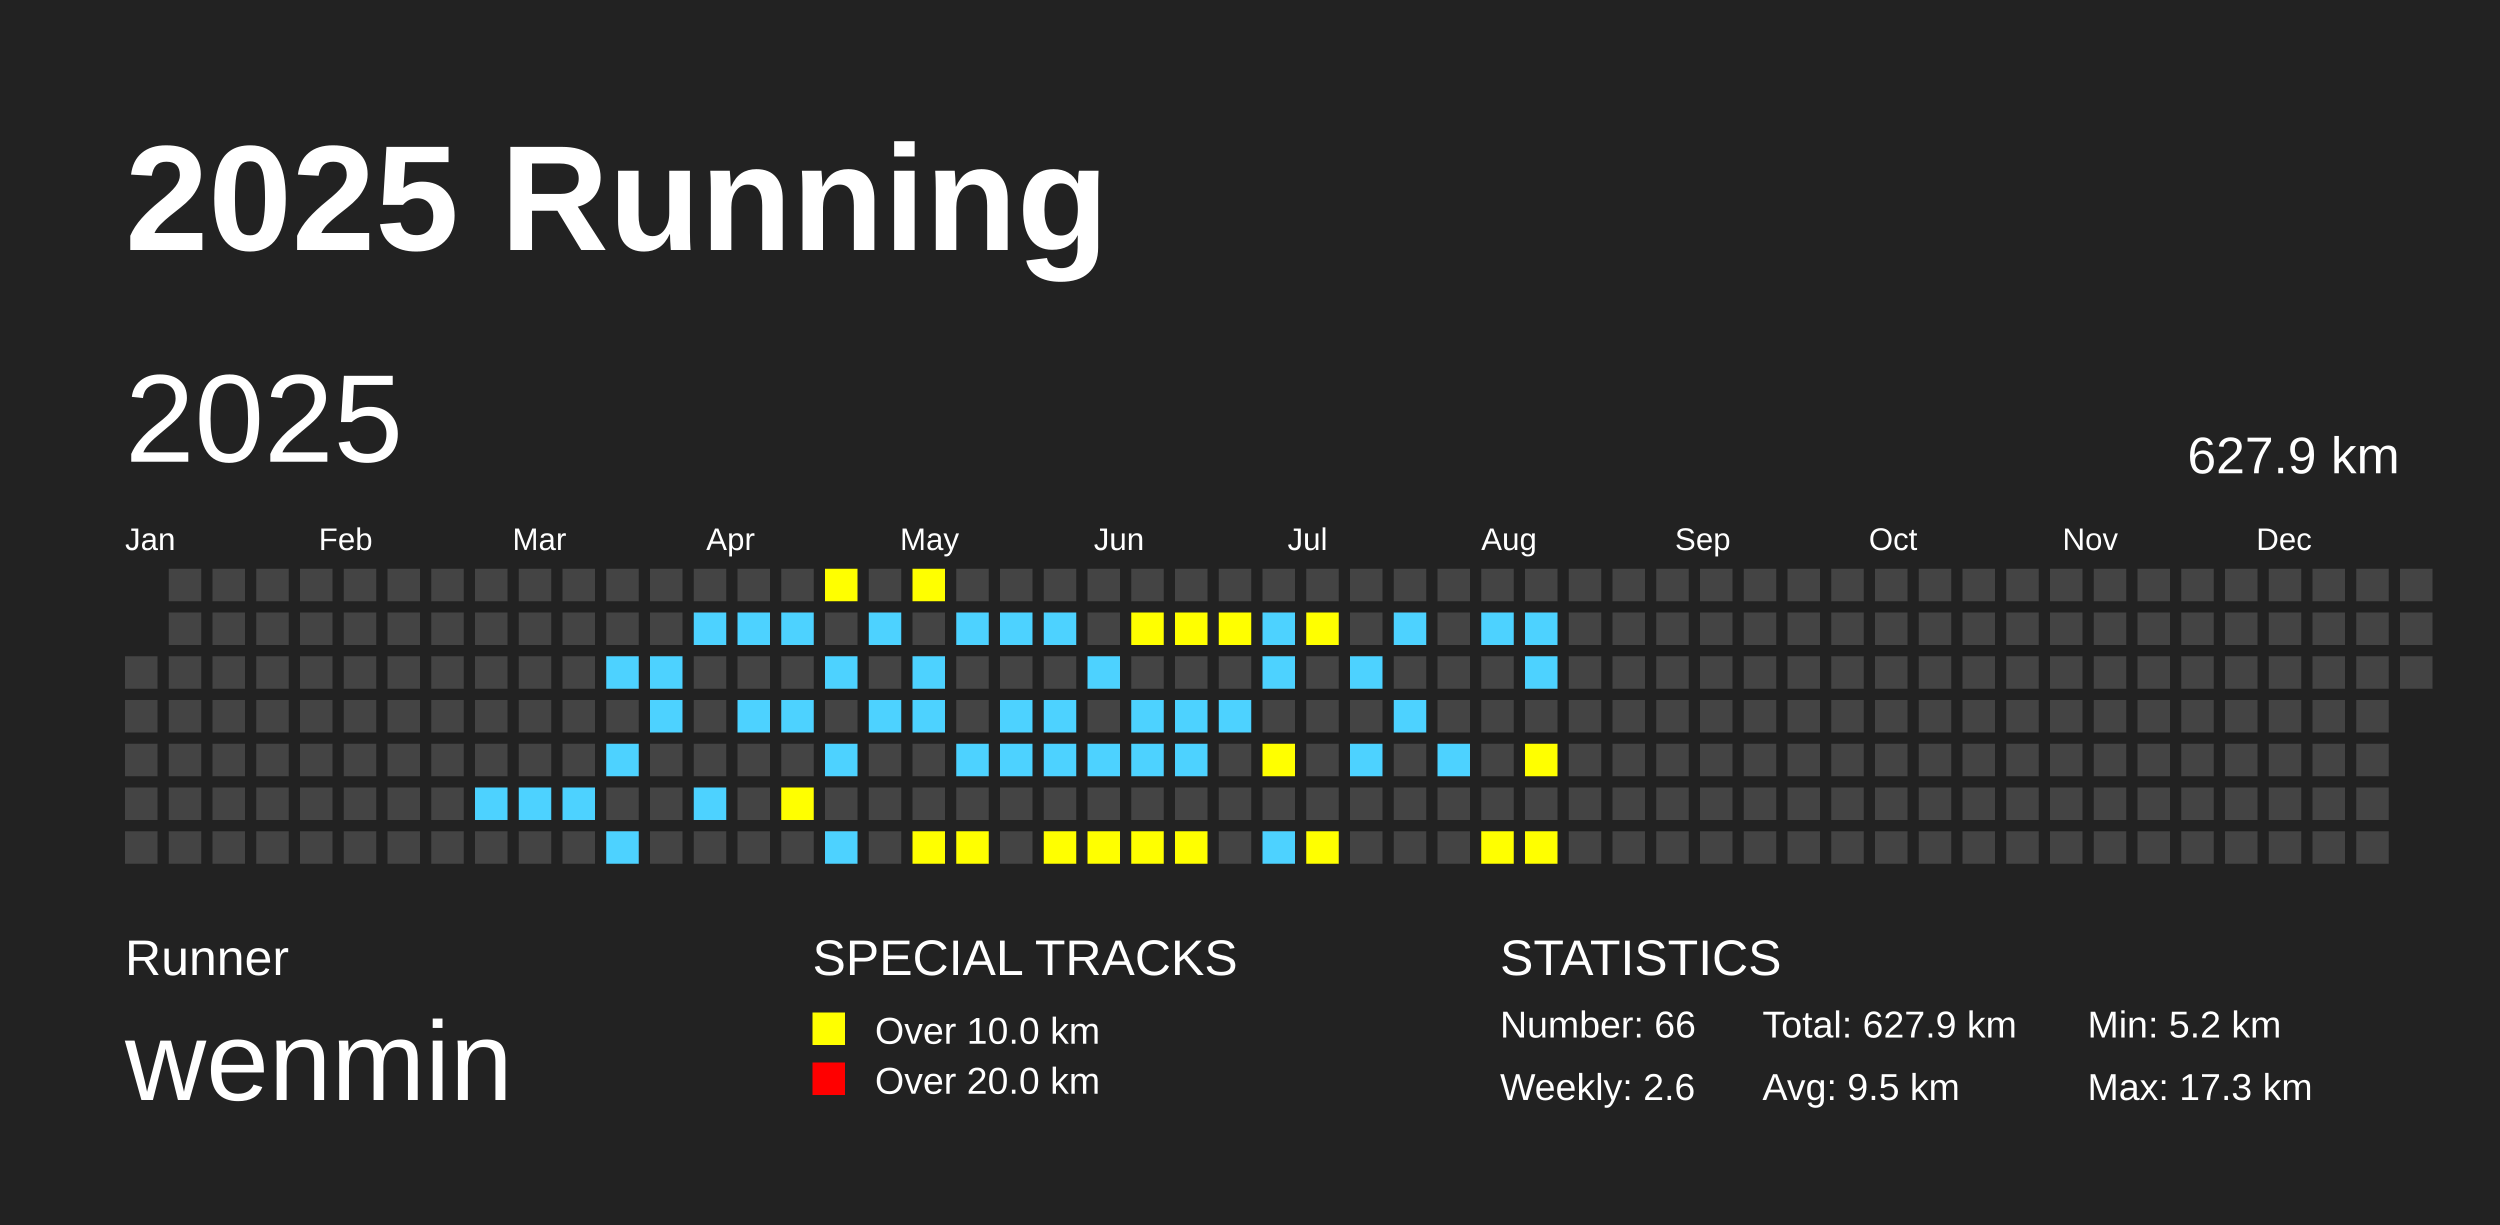
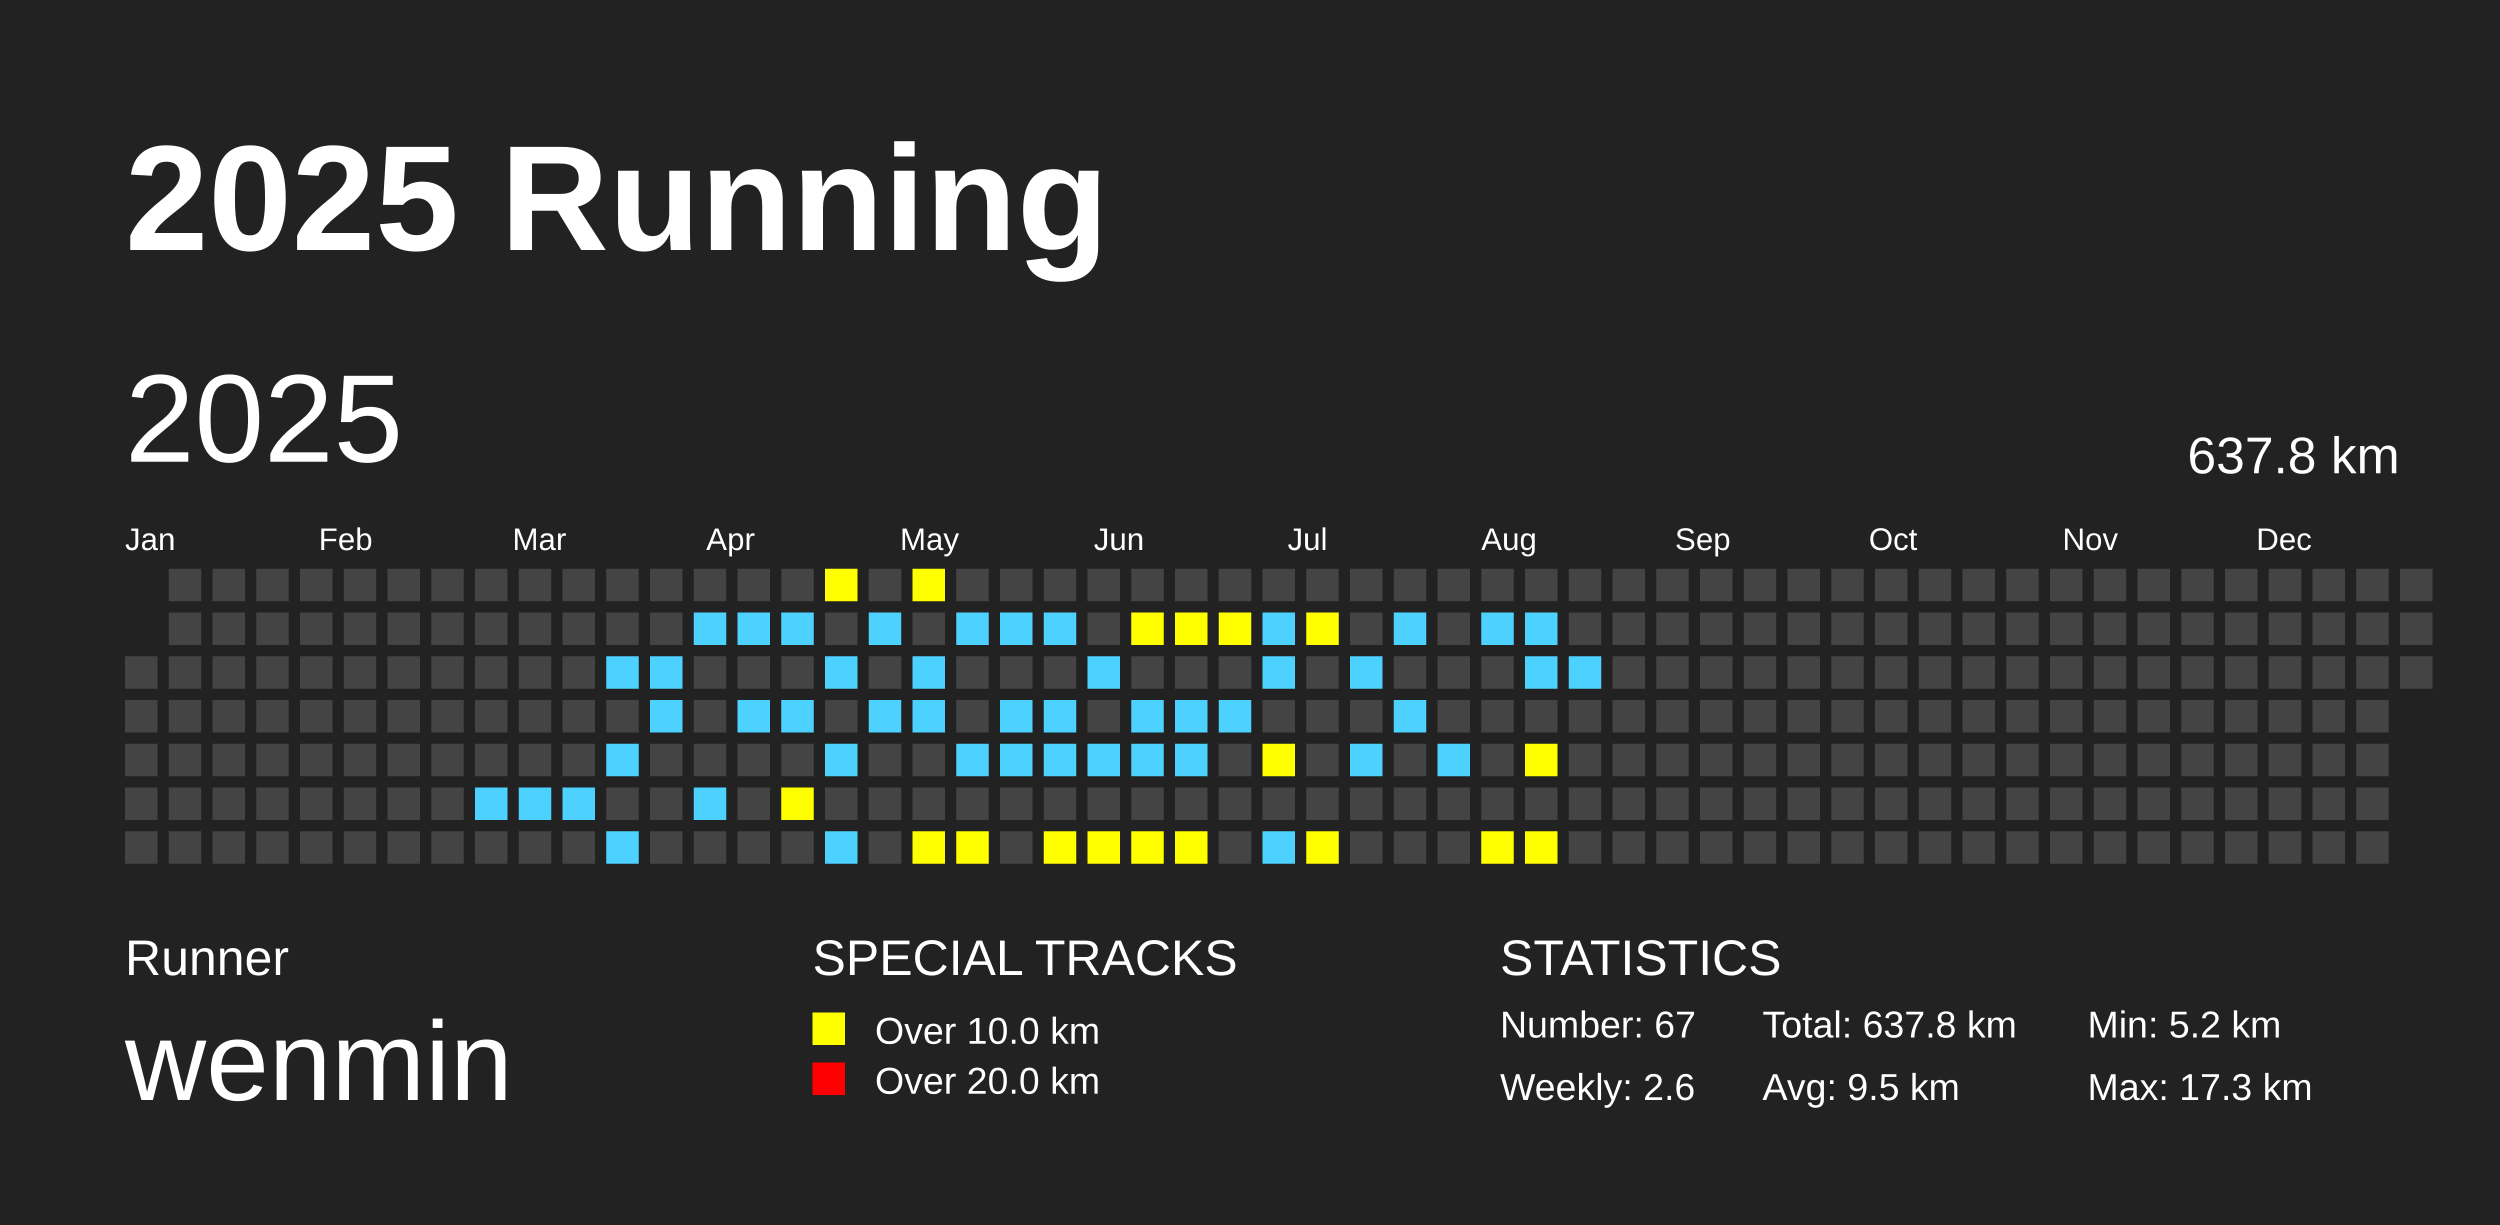
<svg xmlns="http://www.w3.org/2000/svg" baseProfile="full" height="98mm" version="1.1" viewBox="0,0,200,98" width="200mm">
  <defs />
  <rect fill="#222222" height="98" width="200" x="0" y="0" />
  <text fill="#FFFFFF" style="font-size:12px; font-family:Arial; font-weight:bold;" x="10" y="20">2025 Running</text>
  <text fill="#FFFFFF" style="font-size:4px; font-family:Arial" x="10" y="78">Runner</text>
  <text fill="#FFFFFF" style="font-size:9px; font-family:Arial" x="10" y="88">wenmin</text>
  <text fill="#FFFFFF" style="font-size:4px; font-family:Arial" x="65" y="78">SPECIAL TRACKS</text>
  <rect fill="yellow" height="2.6" width="2.6" x="65" y="81" />
  <text fill="#FFFFFF" style="font-size:3px; font-family:Arial" x="70" y="83.5">Over 10.0 km</text>
  <rect fill="red" height="2.6" width="2.6" x="65" y="85" />
  <text fill="#FFFFFF" style="font-size:3px; font-family:Arial" x="70" y="87.5">Over 20.0 km</text>
  <text fill="#FFFFFF" style="font-size:4px; font-family:Arial" x="120" y="78">STATISTICS</text>
-   <text fill="#FFFFFF" style="font-size:3px; font-family:Arial" x="120" y="83">Number: 66</text>
+   <text fill="#FFFFFF" style="font-size:3px; font-family:Arial" x="120" y="83">Number: 67</text>
  <text fill="#FFFFFF" style="font-size:3px; font-family:Arial" x="120" y="88">Weekly: 2.6</text>
-   <text fill="#FFFFFF" style="font-size:3px; font-family:Arial" x="141" y="83">Total: 627.9 km</text>
+   <text fill="#FFFFFF" style="font-size:3px; font-family:Arial" x="141" y="83">Total: 637.8 km</text>
  <text fill="#FFFFFF" style="font-size:3px; font-family:Arial" x="141" y="88">Avg: 9.5 km</text>
  <text fill="#FFFFFF" style="font-size:3px; font-family:Arial" x="167" y="83">Min: 5.2 km</text>
  <text fill="#FFFFFF" style="font-size:3px; font-family:Arial" x="167" y="88">Max: 17.3 km</text>
  <text dominant-baseline="hanging" fill="#FFFFFF" style="font-size:10.0px; font-family:Arial;" x="10" y="30">2025</text>
-   <text dominant-baseline="hanging" fill="#FFFFFF" style="font-size:4.125px; font-family:Arial;" x="175" y="35">627.9 km</text>
+   <text dominant-baseline="hanging" fill="#FFFFFF" style="font-size:4.125px; font-family:Arial;" x="175" y="35">637.8 km</text>
  <text fill="#FFFFFF" style="font-size:2.5px; font-family:Arial" x="10.0" y="44">Jan</text>
  <text fill="#FFFFFF" style="font-size:2.5px; font-family:Arial" x="25.5" y="44">Feb</text>
  <text fill="#FFFFFF" style="font-size:2.5px; font-family:Arial" x="41.0" y="44">Mar</text>
  <text fill="#FFFFFF" style="font-size:2.5px; font-family:Arial" x="56.5" y="44">Apr</text>
  <text fill="#FFFFFF" style="font-size:2.5px; font-family:Arial" x="72.0" y="44">May</text>
  <text fill="#FFFFFF" style="font-size:2.5px; font-family:Arial" x="87.5" y="44">Jun</text>
  <text fill="#FFFFFF" style="font-size:2.5px; font-family:Arial" x="103.0" y="44">Jul</text>
  <text fill="#FFFFFF" style="font-size:2.5px; font-family:Arial" x="118.5" y="44">Aug</text>
  <text fill="#FFFFFF" style="font-size:2.5px; font-family:Arial" x="134.0" y="44">Sep</text>
  <text fill="#FFFFFF" style="font-size:2.5px; font-family:Arial" x="149.5" y="44">Oct</text>
  <text fill="#FFFFFF" style="font-size:2.5px; font-family:Arial" x="165.0" y="44">Nov</text>
  <text fill="#FFFFFF" style="font-size:2.5px; font-family:Arial" x="180.5" y="44">Dec</text>
  <rect fill="#444444" height="2.6" width="2.6" x="10.0" y="52.5" />
  <rect fill="#444444" height="2.6" width="2.6" x="10.0" y="56.0" />
  <rect fill="#444444" height="2.6" width="2.6" x="10.0" y="59.5" />
  <rect fill="#444444" height="2.6" width="2.6" x="10.0" y="63.0" />
  <rect fill="#444444" height="2.6" width="2.6" x="10.0" y="66.5" />
  <rect fill="#444444" height="2.6" width="2.6" x="13.5" y="45.5" />
  <rect fill="#444444" height="2.6" width="2.6" x="13.5" y="49.0" />
  <rect fill="#444444" height="2.6" width="2.6" x="13.5" y="52.5" />
  <rect fill="#444444" height="2.6" width="2.6" x="13.5" y="56.0" />
  <rect fill="#444444" height="2.6" width="2.6" x="13.5" y="59.5" />
  <rect fill="#444444" height="2.6" width="2.6" x="13.5" y="63.0" />
  <rect fill="#444444" height="2.6" width="2.6" x="13.5" y="66.5" />
  <rect fill="#444444" height="2.6" width="2.6" x="17.0" y="45.5" />
  <rect fill="#444444" height="2.6" width="2.6" x="17.0" y="49.0" />
  <rect fill="#444444" height="2.6" width="2.6" x="17.0" y="52.5" />
  <rect fill="#444444" height="2.6" width="2.6" x="17.0" y="56.0" />
  <rect fill="#444444" height="2.6" width="2.6" x="17.0" y="59.5" />
  <rect fill="#444444" height="2.6" width="2.6" x="17.0" y="63.0" />
  <rect fill="#444444" height="2.6" width="2.6" x="17.0" y="66.5" />
  <rect fill="#444444" height="2.6" width="2.6" x="20.5" y="45.5" />
  <rect fill="#444444" height="2.6" width="2.6" x="20.5" y="49.0" />
  <rect fill="#444444" height="2.6" width="2.6" x="20.5" y="52.5" />
  <rect fill="#444444" height="2.6" width="2.6" x="20.5" y="56.0" />
  <rect fill="#444444" height="2.6" width="2.6" x="20.5" y="59.5" />
  <rect fill="#444444" height="2.6" width="2.6" x="20.5" y="63.0" />
  <rect fill="#444444" height="2.6" width="2.6" x="20.5" y="66.5" />
  <rect fill="#444444" height="2.6" width="2.6" x="24.0" y="45.5" />
  <rect fill="#444444" height="2.6" width="2.6" x="24.0" y="49.0" />
  <rect fill="#444444" height="2.6" width="2.6" x="24.0" y="52.5" />
  <rect fill="#444444" height="2.6" width="2.6" x="24.0" y="56.0" />
  <rect fill="#444444" height="2.6" width="2.6" x="24.0" y="59.5" />
  <rect fill="#444444" height="2.6" width="2.6" x="24.0" y="63.0" />
  <rect fill="#444444" height="2.6" width="2.6" x="24.0" y="66.5" />
  <rect fill="#444444" height="2.6" width="2.6" x="27.5" y="45.5" />
  <rect fill="#444444" height="2.6" width="2.6" x="27.5" y="49.0" />
  <rect fill="#444444" height="2.6" width="2.6" x="27.5" y="52.5" />
  <rect fill="#444444" height="2.6" width="2.6" x="27.5" y="56.0" />
  <rect fill="#444444" height="2.6" width="2.6" x="27.5" y="59.5" />
  <rect fill="#444444" height="2.6" width="2.6" x="27.5" y="63.0" />
  <rect fill="#444444" height="2.6" width="2.6" x="27.5" y="66.5" />
  <rect fill="#444444" height="2.6" width="2.6" x="31.0" y="45.5" />
  <rect fill="#444444" height="2.6" width="2.6" x="31.0" y="49.0" />
  <rect fill="#444444" height="2.6" width="2.6" x="31.0" y="52.5" />
  <rect fill="#444444" height="2.6" width="2.6" x="31.0" y="56.0" />
  <rect fill="#444444" height="2.6" width="2.6" x="31.0" y="59.5" />
  <rect fill="#444444" height="2.6" width="2.6" x="31.0" y="63.0" />
  <rect fill="#444444" height="2.6" width="2.6" x="31.0" y="66.5" />
  <rect fill="#444444" height="2.6" width="2.6" x="34.5" y="45.5" />
  <rect fill="#444444" height="2.6" width="2.6" x="34.5" y="49.0" />
  <rect fill="#444444" height="2.6" width="2.6" x="34.5" y="52.5" />
  <rect fill="#444444" height="2.6" width="2.6" x="34.5" y="56.0" />
  <rect fill="#444444" height="2.6" width="2.6" x="34.5" y="59.5" />
  <rect fill="#444444" height="2.6" width="2.6" x="34.5" y="63.0" />
  <rect fill="#444444" height="2.6" width="2.6" x="34.5" y="66.5" />
  <rect fill="#444444" height="2.6" width="2.6" x="38.0" y="45.5" />
  <rect fill="#444444" height="2.6" width="2.6" x="38.0" y="49.0" />
  <rect fill="#444444" height="2.6" width="2.6" x="38.0" y="52.5" />
  <rect fill="#444444" height="2.6" width="2.6" x="38.0" y="56.0" />
  <rect fill="#444444" height="2.6" width="2.6" x="38.0" y="59.5" />
  <rect fill="#4DD2FF" height="2.6" width="2.6" x="38.0" y="63.0" />
  <rect fill="#444444" height="2.6" width="2.6" x="38.0" y="66.5" />
  <rect fill="#444444" height="2.6" width="2.6" x="41.5" y="45.5" />
  <rect fill="#444444" height="2.6" width="2.6" x="41.5" y="49.0" />
  <rect fill="#444444" height="2.6" width="2.6" x="41.5" y="52.5" />
  <rect fill="#444444" height="2.6" width="2.6" x="41.5" y="56.0" />
  <rect fill="#444444" height="2.6" width="2.6" x="41.5" y="59.5" />
  <rect fill="#4DD2FF" height="2.6" width="2.6" x="41.5" y="63.0" />
  <rect fill="#444444" height="2.6" width="2.6" x="41.5" y="66.5" />
  <rect fill="#444444" height="2.6" width="2.6" x="45.0" y="45.5" />
  <rect fill="#444444" height="2.6" width="2.6" x="45.0" y="49.0" />
  <rect fill="#444444" height="2.6" width="2.6" x="45.0" y="52.5" />
  <rect fill="#444444" height="2.6" width="2.6" x="45.0" y="56.0" />
  <rect fill="#444444" height="2.6" width="2.6" x="45.0" y="59.5" />
  <rect fill="#4DD2FF" height="2.6" width="2.6" x="45.0" y="63.0" />
  <rect fill="#444444" height="2.6" width="2.6" x="45.0" y="66.5" />
  <rect fill="#444444" height="2.6" width="2.6" x="48.5" y="45.5" />
  <rect fill="#444444" height="2.6" width="2.6" x="48.5" y="49.0" />
  <rect fill="#4DD2FF" height="2.6" width="2.6" x="48.5" y="52.5" />
  <rect fill="#444444" height="2.6" width="2.6" x="48.5" y="56.0" />
  <rect fill="#4DD2FF" height="2.6" width="2.6" x="48.5" y="59.5" />
  <rect fill="#444444" height="2.6" width="2.6" x="48.5" y="63.0" />
  <rect fill="#4DD2FF" height="2.6" width="2.6" x="48.5" y="66.5" />
  <rect fill="#444444" height="2.6" width="2.6" x="52.0" y="45.5" />
  <rect fill="#444444" height="2.6" width="2.6" x="52.0" y="49.0" />
  <rect fill="#4DD2FF" height="2.6" width="2.6" x="52.0" y="52.5" />
  <rect fill="#4DD2FF" height="2.6" width="2.6" x="52.0" y="56.0" />
  <rect fill="#444444" height="2.6" width="2.6" x="52.0" y="59.5" />
  <rect fill="#444444" height="2.6" width="2.6" x="52.0" y="63.0" />
  <rect fill="#444444" height="2.6" width="2.6" x="52.0" y="66.5" />
  <rect fill="#444444" height="2.6" width="2.6" x="55.5" y="45.5" />
  <rect fill="#4DD2FF" height="2.6" width="2.6" x="55.5" y="49.0" />
  <rect fill="#444444" height="2.6" width="2.6" x="55.5" y="52.5" />
  <rect fill="#444444" height="2.6" width="2.6" x="55.5" y="56.0" />
  <rect fill="#444444" height="2.6" width="2.6" x="55.5" y="59.5" />
  <rect fill="#4DD2FF" height="2.6" width="2.6" x="55.5" y="63.0" />
  <rect fill="#444444" height="2.6" width="2.6" x="55.5" y="66.5" />
  <rect fill="#444444" height="2.6" width="2.6" x="59.0" y="45.5" />
  <rect fill="#4DD2FF" height="2.6" width="2.6" x="59.0" y="49.0" />
  <rect fill="#444444" height="2.6" width="2.6" x="59.0" y="52.5" />
  <rect fill="#4DD2FF" height="2.6" width="2.6" x="59.0" y="56.0" />
  <rect fill="#444444" height="2.6" width="2.6" x="59.0" y="59.5" />
  <rect fill="#444444" height="2.6" width="2.6" x="59.0" y="63.0" />
  <rect fill="#444444" height="2.6" width="2.6" x="59.0" y="66.5" />
  <rect fill="#444444" height="2.6" width="2.6" x="62.5" y="45.5" />
  <rect fill="#4DD2FF" height="2.6" width="2.6" x="62.5" y="49.0" />
  <rect fill="#444444" height="2.6" width="2.6" x="62.5" y="52.5" />
  <rect fill="#4DD2FF" height="2.6" width="2.6" x="62.5" y="56.0" />
  <rect fill="#444444" height="2.6" width="2.6" x="62.5" y="59.5" />
  <rect fill="yellow" height="2.6" width="2.6" x="62.5" y="63.0" />
  <rect fill="#444444" height="2.6" width="2.6" x="62.5" y="66.5" />
  <rect fill="yellow" height="2.6" width="2.6" x="66.0" y="45.5" />
  <rect fill="#444444" height="2.6" width="2.6" x="66.0" y="49.0" />
  <rect fill="#4DD2FF" height="2.6" width="2.6" x="66.0" y="52.5" />
  <rect fill="#444444" height="2.6" width="2.6" x="66.0" y="56.0" />
  <rect fill="#4DD2FF" height="2.6" width="2.6" x="66.0" y="59.5" />
  <rect fill="#444444" height="2.6" width="2.6" x="66.0" y="63.0" />
  <rect fill="#4DD2FF" height="2.6" width="2.6" x="66.0" y="66.5" />
  <rect fill="#444444" height="2.6" width="2.6" x="69.5" y="45.5" />
  <rect fill="#4DD2FF" height="2.6" width="2.6" x="69.5" y="49.0" />
  <rect fill="#444444" height="2.6" width="2.6" x="69.5" y="52.5" />
  <rect fill="#4DD2FF" height="2.6" width="2.6" x="69.5" y="56.0" />
  <rect fill="#444444" height="2.6" width="2.6" x="69.5" y="59.5" />
  <rect fill="#444444" height="2.6" width="2.6" x="69.5" y="63.0" />
  <rect fill="#444444" height="2.6" width="2.6" x="69.5" y="66.5" />
  <rect fill="yellow" height="2.6" width="2.6" x="73.0" y="45.5" />
  <rect fill="#444444" height="2.6" width="2.6" x="73.0" y="49.0" />
  <rect fill="#4DD2FF" height="2.6" width="2.6" x="73.0" y="52.5" />
  <rect fill="#4DD2FF" height="2.6" width="2.6" x="73.0" y="56.0" />
  <rect fill="#444444" height="2.6" width="2.6" x="73.0" y="59.5" />
  <rect fill="#444444" height="2.6" width="2.6" x="73.0" y="63.0" />
  <rect fill="yellow" height="2.6" width="2.6" x="73.0" y="66.5" />
  <rect fill="#444444" height="2.6" width="2.6" x="76.5" y="45.5" />
  <rect fill="#4DD2FF" height="2.6" width="2.6" x="76.5" y="49.0" />
  <rect fill="#444444" height="2.6" width="2.6" x="76.5" y="52.5" />
  <rect fill="#444444" height="2.6" width="2.6" x="76.5" y="56.0" />
  <rect fill="#4DD2FF" height="2.6" width="2.6" x="76.5" y="59.5" />
  <rect fill="#444444" height="2.6" width="2.6" x="76.5" y="63.0" />
  <rect fill="yellow" height="2.6" width="2.6" x="76.5" y="66.5" />
  <rect fill="#444444" height="2.6" width="2.6" x="80.0" y="45.5" />
  <rect fill="#4DD2FF" height="2.6" width="2.6" x="80.0" y="49.0" />
  <rect fill="#444444" height="2.6" width="2.6" x="80.0" y="52.5" />
  <rect fill="#4DD2FF" height="2.6" width="2.6" x="80.0" y="56.0" />
  <rect fill="#4DD2FF" height="2.6" width="2.6" x="80.0" y="59.5" />
  <rect fill="#444444" height="2.6" width="2.6" x="80.0" y="63.0" />
  <rect fill="#444444" height="2.6" width="2.6" x="80.0" y="66.5" />
  <rect fill="#444444" height="2.6" width="2.6" x="83.5" y="45.5" />
  <rect fill="#4DD2FF" height="2.6" width="2.6" x="83.5" y="49.0" />
  <rect fill="#444444" height="2.6" width="2.6" x="83.5" y="52.5" />
  <rect fill="#4DD2FF" height="2.6" width="2.6" x="83.5" y="56.0" />
  <rect fill="#4DD2FF" height="2.6" width="2.6" x="83.5" y="59.5" />
  <rect fill="#444444" height="2.6" width="2.6" x="83.5" y="63.0" />
  <rect fill="yellow" height="2.6" width="2.6" x="83.5" y="66.5" />
  <rect fill="#444444" height="2.6" width="2.6" x="87.0" y="45.5" />
  <rect fill="#444444" height="2.6" width="2.6" x="87.0" y="49.0" />
  <rect fill="#4DD2FF" height="2.6" width="2.6" x="87.0" y="52.5" />
  <rect fill="#444444" height="2.6" width="2.6" x="87.0" y="56.0" />
  <rect fill="#4DD2FF" height="2.6" width="2.6" x="87.0" y="59.5" />
  <rect fill="#444444" height="2.6" width="2.6" x="87.0" y="63.0" />
  <rect fill="yellow" height="2.6" width="2.6" x="87.0" y="66.5" />
  <rect fill="#444444" height="2.6" width="2.6" x="90.5" y="45.5" />
  <rect fill="yellow" height="2.6" width="2.6" x="90.5" y="49.0" />
  <rect fill="#444444" height="2.6" width="2.6" x="90.5" y="52.5" />
  <rect fill="#4DD2FF" height="2.6" width="2.6" x="90.5" y="56.0" />
  <rect fill="#4DD2FF" height="2.6" width="2.6" x="90.5" y="59.5" />
  <rect fill="#444444" height="2.6" width="2.6" x="90.5" y="63.0" />
  <rect fill="yellow" height="2.6" width="2.6" x="90.5" y="66.5" />
  <rect fill="#444444" height="2.6" width="2.6" x="94.0" y="45.5" />
  <rect fill="yellow" height="2.6" width="2.6" x="94.0" y="49.0" />
  <rect fill="#444444" height="2.6" width="2.6" x="94.0" y="52.5" />
  <rect fill="#4DD2FF" height="2.6" width="2.6" x="94.0" y="56.0" />
  <rect fill="#4DD2FF" height="2.6" width="2.6" x="94.0" y="59.5" />
  <rect fill="#444444" height="2.6" width="2.6" x="94.0" y="63.0" />
  <rect fill="yellow" height="2.6" width="2.6" x="94.0" y="66.5" />
  <rect fill="#444444" height="2.6" width="2.6" x="97.5" y="45.5" />
  <rect fill="yellow" height="2.6" width="2.6" x="97.5" y="49.0" />
  <rect fill="#444444" height="2.6" width="2.6" x="97.5" y="52.5" />
  <rect fill="#4DD2FF" height="2.6" width="2.6" x="97.5" y="56.0" />
  <rect fill="#444444" height="2.6" width="2.6" x="97.5" y="59.5" />
  <rect fill="#444444" height="2.6" width="2.6" x="97.5" y="63.0" />
  <rect fill="#444444" height="2.6" width="2.6" x="97.5" y="66.5" />
  <rect fill="#444444" height="2.6" width="2.6" x="101.0" y="45.5" />
  <rect fill="#4DD2FF" height="2.6" width="2.6" x="101.0" y="49.0" />
  <rect fill="#4DD2FF" height="2.6" width="2.6" x="101.0" y="52.5" />
  <rect fill="#444444" height="2.6" width="2.6" x="101.0" y="56.0" />
  <rect fill="yellow" height="2.6" width="2.6" x="101.0" y="59.5" />
  <rect fill="#444444" height="2.6" width="2.6" x="101.0" y="63.0" />
  <rect fill="#4DD2FF" height="2.6" width="2.6" x="101.0" y="66.5" />
  <rect fill="#444444" height="2.6" width="2.6" x="104.5" y="45.5" />
  <rect fill="yellow" height="2.6" width="2.6" x="104.5" y="49.0" />
  <rect fill="#444444" height="2.6" width="2.6" x="104.5" y="52.5" />
  <rect fill="#444444" height="2.6" width="2.6" x="104.5" y="56.0" />
  <rect fill="#444444" height="2.6" width="2.6" x="104.5" y="59.5" />
  <rect fill="#444444" height="2.6" width="2.6" x="104.5" y="63.0" />
  <rect fill="yellow" height="2.6" width="2.6" x="104.5" y="66.5" />
  <rect fill="#444444" height="2.6" width="2.6" x="108.0" y="45.5" />
  <rect fill="#444444" height="2.6" width="2.6" x="108.0" y="49.0" />
  <rect fill="#4DD2FF" height="2.6" width="2.6" x="108.0" y="52.5" />
  <rect fill="#444444" height="2.6" width="2.6" x="108.0" y="56.0" />
  <rect fill="#4DD2FF" height="2.6" width="2.6" x="108.0" y="59.5" />
  <rect fill="#444444" height="2.6" width="2.6" x="108.0" y="63.0" />
  <rect fill="#444444" height="2.6" width="2.6" x="108.0" y="66.5" />
  <rect fill="#444444" height="2.6" width="2.6" x="111.5" y="45.5" />
  <rect fill="#4DD2FF" height="2.6" width="2.6" x="111.5" y="49.0" />
  <rect fill="#444444" height="2.6" width="2.6" x="111.5" y="52.5" />
  <rect fill="#4DD2FF" height="2.6" width="2.6" x="111.5" y="56.0" />
  <rect fill="#444444" height="2.6" width="2.6" x="111.5" y="59.5" />
  <rect fill="#444444" height="2.6" width="2.6" x="111.5" y="63.0" />
  <rect fill="#444444" height="2.6" width="2.6" x="111.5" y="66.5" />
  <rect fill="#444444" height="2.6" width="2.6" x="115.0" y="45.5" />
  <rect fill="#444444" height="2.6" width="2.6" x="115.0" y="49.0" />
  <rect fill="#444444" height="2.6" width="2.6" x="115.0" y="52.5" />
  <rect fill="#444444" height="2.6" width="2.6" x="115.0" y="56.0" />
  <rect fill="#4DD2FF" height="2.6" width="2.6" x="115.0" y="59.5" />
  <rect fill="#444444" height="2.6" width="2.6" x="115.0" y="63.0" />
  <rect fill="#444444" height="2.6" width="2.6" x="115.0" y="66.5" />
  <rect fill="#444444" height="2.6" width="2.6" x="118.5" y="45.5" />
  <rect fill="#4DD2FF" height="2.6" width="2.6" x="118.5" y="49.0" />
  <rect fill="#444444" height="2.6" width="2.6" x="118.5" y="52.5" />
  <rect fill="#444444" height="2.6" width="2.6" x="118.5" y="56.0" />
  <rect fill="#444444" height="2.6" width="2.6" x="118.5" y="59.5" />
  <rect fill="#444444" height="2.6" width="2.6" x="118.5" y="63.0" />
  <rect fill="yellow" height="2.6" width="2.6" x="118.5" y="66.5" />
  <rect fill="#444444" height="2.6" width="2.6" x="122.0" y="45.5" />
  <rect fill="#4DD2FF" height="2.6" width="2.6" x="122.0" y="49.0" />
  <rect fill="#4DD2FF" height="2.6" width="2.6" x="122.0" y="52.5" />
  <rect fill="#444444" height="2.6" width="2.6" x="122.0" y="56.0" />
  <rect fill="yellow" height="2.6" width="2.6" x="122.0" y="59.5" />
  <rect fill="#444444" height="2.6" width="2.6" x="122.0" y="63.0" />
  <rect fill="yellow" height="2.6" width="2.6" x="122.0" y="66.5" />
  <rect fill="#444444" height="2.6" width="2.6" x="125.5" y="45.5" />
  <rect fill="#444444" height="2.6" width="2.6" x="125.5" y="49.0" />
-   <rect fill="#444444" height="2.6" width="2.6" x="125.5" y="52.5" />
+   <rect fill="#4DD2FF" height="2.6" width="2.6" x="125.5" y="52.5" />
  <rect fill="#444444" height="2.6" width="2.6" x="125.5" y="56.0" />
  <rect fill="#444444" height="2.6" width="2.6" x="125.5" y="59.5" />
  <rect fill="#444444" height="2.6" width="2.6" x="125.5" y="63.0" />
  <rect fill="#444444" height="2.6" width="2.6" x="125.5" y="66.5" />
  <rect fill="#444444" height="2.6" width="2.6" x="129.0" y="45.5" />
  <rect fill="#444444" height="2.6" width="2.6" x="129.0" y="49.0" />
  <rect fill="#444444" height="2.6" width="2.6" x="129.0" y="52.5" />
  <rect fill="#444444" height="2.6" width="2.6" x="129.0" y="56.0" />
  <rect fill="#444444" height="2.6" width="2.6" x="129.0" y="59.5" />
  <rect fill="#444444" height="2.6" width="2.6" x="129.0" y="63.0" />
  <rect fill="#444444" height="2.6" width="2.6" x="129.0" y="66.5" />
  <rect fill="#444444" height="2.6" width="2.6" x="132.5" y="45.5" />
  <rect fill="#444444" height="2.6" width="2.6" x="132.5" y="49.0" />
  <rect fill="#444444" height="2.6" width="2.6" x="132.5" y="52.5" />
  <rect fill="#444444" height="2.6" width="2.6" x="132.5" y="56.0" />
  <rect fill="#444444" height="2.6" width="2.6" x="132.5" y="59.5" />
  <rect fill="#444444" height="2.6" width="2.6" x="132.5" y="63.0" />
  <rect fill="#444444" height="2.6" width="2.6" x="132.5" y="66.5" />
  <rect fill="#444444" height="2.6" width="2.6" x="136.0" y="45.5" />
  <rect fill="#444444" height="2.6" width="2.6" x="136.0" y="49.0" />
  <rect fill="#444444" height="2.6" width="2.6" x="136.0" y="52.5" />
  <rect fill="#444444" height="2.6" width="2.6" x="136.0" y="56.0" />
  <rect fill="#444444" height="2.6" width="2.6" x="136.0" y="59.5" />
  <rect fill="#444444" height="2.6" width="2.6" x="136.0" y="63.0" />
  <rect fill="#444444" height="2.6" width="2.6" x="136.0" y="66.5" />
  <rect fill="#444444" height="2.6" width="2.6" x="139.5" y="45.5" />
  <rect fill="#444444" height="2.6" width="2.6" x="139.5" y="49.0" />
  <rect fill="#444444" height="2.6" width="2.6" x="139.5" y="52.5" />
  <rect fill="#444444" height="2.6" width="2.6" x="139.5" y="56.0" />
  <rect fill="#444444" height="2.6" width="2.6" x="139.5" y="59.5" />
  <rect fill="#444444" height="2.6" width="2.6" x="139.5" y="63.0" />
  <rect fill="#444444" height="2.6" width="2.6" x="139.5" y="66.5" />
  <rect fill="#444444" height="2.6" width="2.6" x="143.0" y="45.5" />
  <rect fill="#444444" height="2.6" width="2.6" x="143.0" y="49.0" />
  <rect fill="#444444" height="2.6" width="2.6" x="143.0" y="52.5" />
  <rect fill="#444444" height="2.6" width="2.6" x="143.0" y="56.0" />
  <rect fill="#444444" height="2.6" width="2.6" x="143.0" y="59.5" />
  <rect fill="#444444" height="2.6" width="2.6" x="143.0" y="63.0" />
  <rect fill="#444444" height="2.6" width="2.6" x="143.0" y="66.5" />
  <rect fill="#444444" height="2.6" width="2.6" x="146.5" y="45.5" />
  <rect fill="#444444" height="2.6" width="2.6" x="146.5" y="49.0" />
  <rect fill="#444444" height="2.6" width="2.6" x="146.5" y="52.5" />
  <rect fill="#444444" height="2.6" width="2.6" x="146.5" y="56.0" />
  <rect fill="#444444" height="2.6" width="2.6" x="146.5" y="59.5" />
  <rect fill="#444444" height="2.6" width="2.6" x="146.5" y="63.0" />
  <rect fill="#444444" height="2.6" width="2.6" x="146.5" y="66.5" />
  <rect fill="#444444" height="2.6" width="2.6" x="150.0" y="45.5" />
  <rect fill="#444444" height="2.6" width="2.6" x="150.0" y="49.0" />
  <rect fill="#444444" height="2.6" width="2.6" x="150.0" y="52.5" />
  <rect fill="#444444" height="2.6" width="2.6" x="150.0" y="56.0" />
  <rect fill="#444444" height="2.6" width="2.6" x="150.0" y="59.5" />
  <rect fill="#444444" height="2.6" width="2.6" x="150.0" y="63.0" />
  <rect fill="#444444" height="2.6" width="2.6" x="150.0" y="66.5" />
  <rect fill="#444444" height="2.6" width="2.6" x="153.5" y="45.5" />
  <rect fill="#444444" height="2.6" width="2.6" x="153.5" y="49.0" />
  <rect fill="#444444" height="2.6" width="2.6" x="153.5" y="52.5" />
  <rect fill="#444444" height="2.6" width="2.6" x="153.5" y="56.0" />
  <rect fill="#444444" height="2.6" width="2.6" x="153.5" y="59.5" />
  <rect fill="#444444" height="2.6" width="2.6" x="153.5" y="63.0" />
  <rect fill="#444444" height="2.6" width="2.6" x="153.5" y="66.5" />
  <rect fill="#444444" height="2.6" width="2.6" x="157.0" y="45.5" />
  <rect fill="#444444" height="2.6" width="2.6" x="157.0" y="49.0" />
  <rect fill="#444444" height="2.6" width="2.6" x="157.0" y="52.5" />
  <rect fill="#444444" height="2.6" width="2.6" x="157.0" y="56.0" />
  <rect fill="#444444" height="2.6" width="2.6" x="157.0" y="59.5" />
  <rect fill="#444444" height="2.6" width="2.6" x="157.0" y="63.0" />
  <rect fill="#444444" height="2.6" width="2.6" x="157.0" y="66.5" />
  <rect fill="#444444" height="2.6" width="2.6" x="160.5" y="45.5" />
  <rect fill="#444444" height="2.6" width="2.6" x="160.5" y="49.0" />
  <rect fill="#444444" height="2.6" width="2.6" x="160.5" y="52.5" />
  <rect fill="#444444" height="2.6" width="2.6" x="160.5" y="56.0" />
  <rect fill="#444444" height="2.6" width="2.6" x="160.5" y="59.5" />
  <rect fill="#444444" height="2.6" width="2.6" x="160.5" y="63.0" />
  <rect fill="#444444" height="2.6" width="2.6" x="160.5" y="66.5" />
  <rect fill="#444444" height="2.6" width="2.6" x="164.0" y="45.5" />
  <rect fill="#444444" height="2.6" width="2.6" x="164.0" y="49.0" />
  <rect fill="#444444" height="2.6" width="2.6" x="164.0" y="52.5" />
  <rect fill="#444444" height="2.6" width="2.6" x="164.0" y="56.0" />
  <rect fill="#444444" height="2.6" width="2.6" x="164.0" y="59.5" />
  <rect fill="#444444" height="2.6" width="2.6" x="164.0" y="63.0" />
  <rect fill="#444444" height="2.6" width="2.6" x="164.0" y="66.5" />
  <rect fill="#444444" height="2.6" width="2.6" x="167.5" y="45.5" />
  <rect fill="#444444" height="2.6" width="2.6" x="167.5" y="49.0" />
  <rect fill="#444444" height="2.6" width="2.6" x="167.5" y="52.5" />
  <rect fill="#444444" height="2.6" width="2.6" x="167.5" y="56.0" />
  <rect fill="#444444" height="2.6" width="2.6" x="167.5" y="59.5" />
  <rect fill="#444444" height="2.6" width="2.6" x="167.5" y="63.0" />
  <rect fill="#444444" height="2.6" width="2.6" x="167.5" y="66.5" />
  <rect fill="#444444" height="2.6" width="2.6" x="171.0" y="45.5" />
  <rect fill="#444444" height="2.6" width="2.6" x="171.0" y="49.0" />
  <rect fill="#444444" height="2.6" width="2.6" x="171.0" y="52.5" />
  <rect fill="#444444" height="2.6" width="2.6" x="171.0" y="56.0" />
  <rect fill="#444444" height="2.6" width="2.6" x="171.0" y="59.5" />
  <rect fill="#444444" height="2.6" width="2.6" x="171.0" y="63.0" />
  <rect fill="#444444" height="2.6" width="2.6" x="171.0" y="66.5" />
  <rect fill="#444444" height="2.6" width="2.6" x="174.5" y="45.5" />
  <rect fill="#444444" height="2.6" width="2.6" x="174.5" y="49.0" />
  <rect fill="#444444" height="2.6" width="2.6" x="174.5" y="52.5" />
  <rect fill="#444444" height="2.6" width="2.6" x="174.5" y="56.0" />
  <rect fill="#444444" height="2.6" width="2.6" x="174.5" y="59.5" />
  <rect fill="#444444" height="2.6" width="2.6" x="174.5" y="63.0" />
  <rect fill="#444444" height="2.6" width="2.6" x="174.5" y="66.5" />
  <rect fill="#444444" height="2.6" width="2.6" x="178.0" y="45.5" />
  <rect fill="#444444" height="2.6" width="2.6" x="178.0" y="49.0" />
  <rect fill="#444444" height="2.6" width="2.6" x="178.0" y="52.5" />
  <rect fill="#444444" height="2.6" width="2.6" x="178.0" y="56.0" />
  <rect fill="#444444" height="2.6" width="2.6" x="178.0" y="59.5" />
  <rect fill="#444444" height="2.6" width="2.6" x="178.0" y="63.0" />
  <rect fill="#444444" height="2.6" width="2.6" x="178.0" y="66.5" />
  <rect fill="#444444" height="2.6" width="2.6" x="181.5" y="45.5" />
  <rect fill="#444444" height="2.6" width="2.6" x="181.5" y="49.0" />
  <rect fill="#444444" height="2.6" width="2.6" x="181.5" y="52.5" />
  <rect fill="#444444" height="2.6" width="2.6" x="181.5" y="56.0" />
  <rect fill="#444444" height="2.6" width="2.6" x="181.5" y="59.5" />
  <rect fill="#444444" height="2.6" width="2.6" x="181.5" y="63.0" />
  <rect fill="#444444" height="2.6" width="2.6" x="181.5" y="66.5" />
  <rect fill="#444444" height="2.6" width="2.6" x="185.0" y="45.5" />
  <rect fill="#444444" height="2.6" width="2.6" x="185.0" y="49.0" />
  <rect fill="#444444" height="2.6" width="2.6" x="185.0" y="52.5" />
  <rect fill="#444444" height="2.6" width="2.6" x="185.0" y="56.0" />
  <rect fill="#444444" height="2.6" width="2.6" x="185.0" y="59.5" />
  <rect fill="#444444" height="2.6" width="2.6" x="185.0" y="63.0" />
  <rect fill="#444444" height="2.6" width="2.6" x="185.0" y="66.5" />
  <rect fill="#444444" height="2.6" width="2.6" x="188.5" y="45.5" />
  <rect fill="#444444" height="2.6" width="2.6" x="188.5" y="49.0" />
  <rect fill="#444444" height="2.6" width="2.6" x="188.5" y="52.5" />
  <rect fill="#444444" height="2.6" width="2.6" x="188.5" y="56.0" />
  <rect fill="#444444" height="2.6" width="2.6" x="188.5" y="59.5" />
  <rect fill="#444444" height="2.6" width="2.6" x="188.5" y="63.0" />
  <rect fill="#444444" height="2.6" width="2.6" x="188.5" y="66.5" />
  <rect fill="#444444" height="2.6" width="2.6" x="192.0" y="45.5" />
  <rect fill="#444444" height="2.6" width="2.6" x="192.0" y="49.0" />
  <rect fill="#444444" height="2.6" width="2.6" x="192.0" y="52.5" />
</svg>
